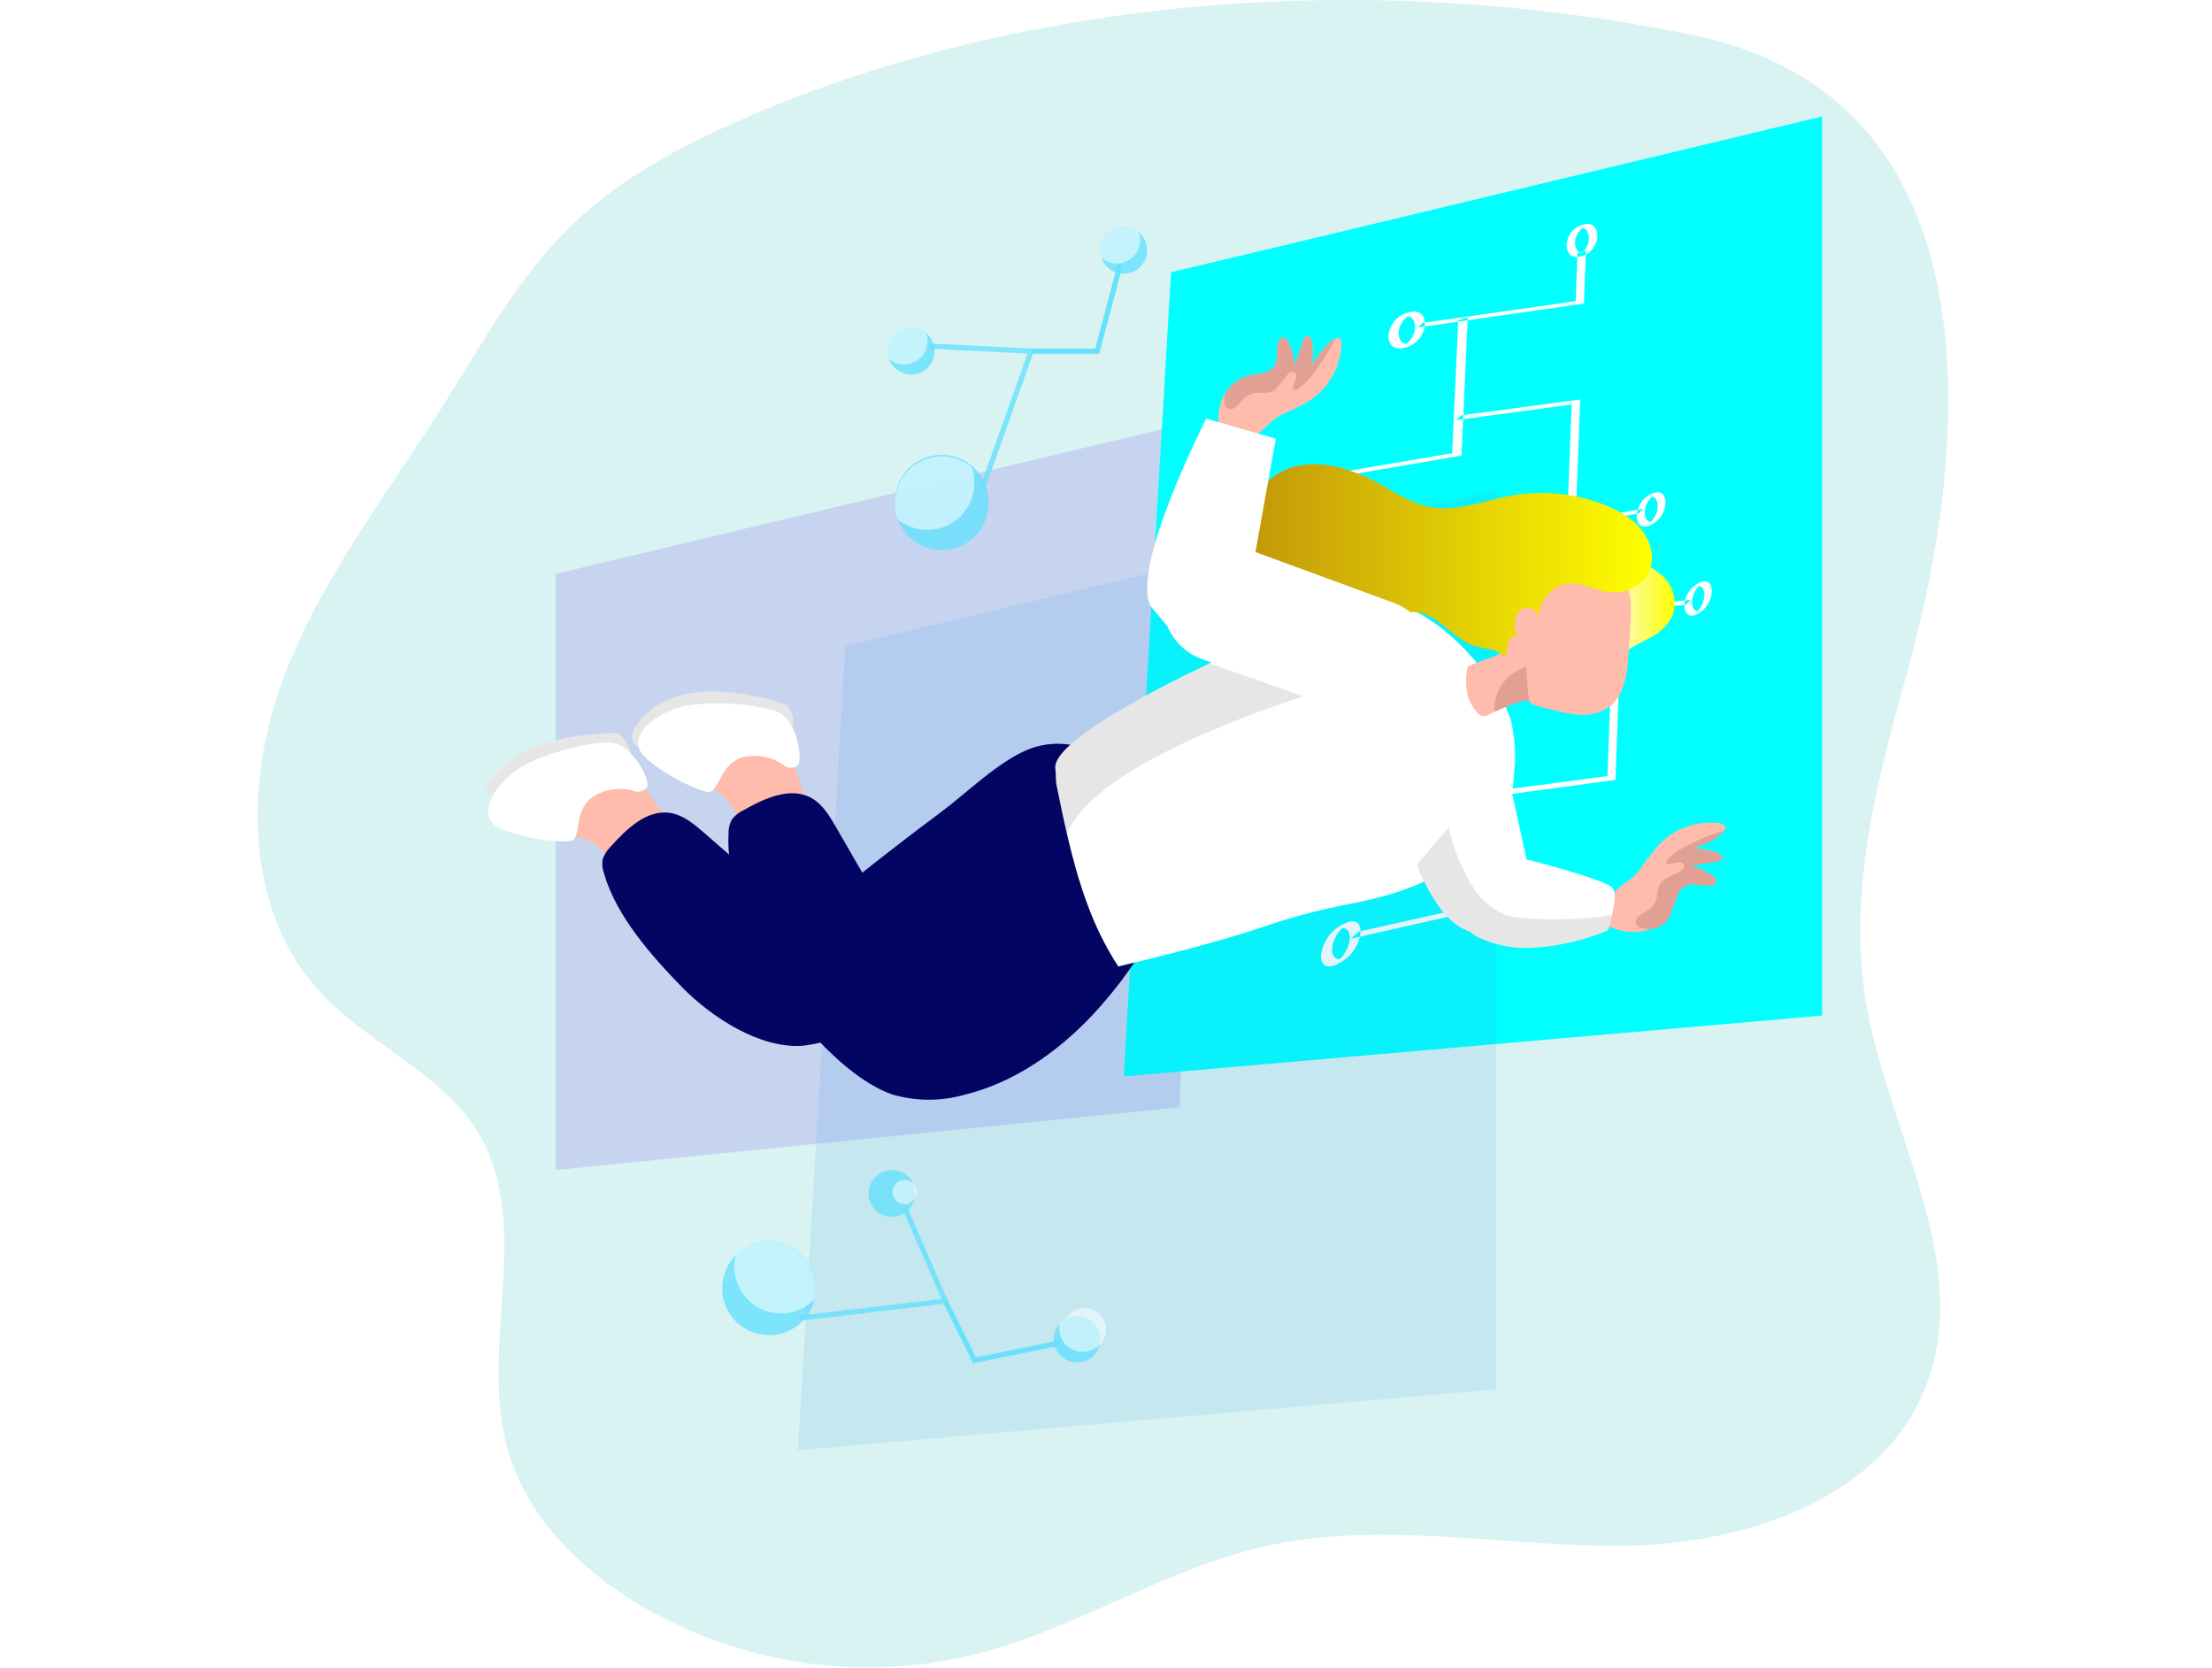
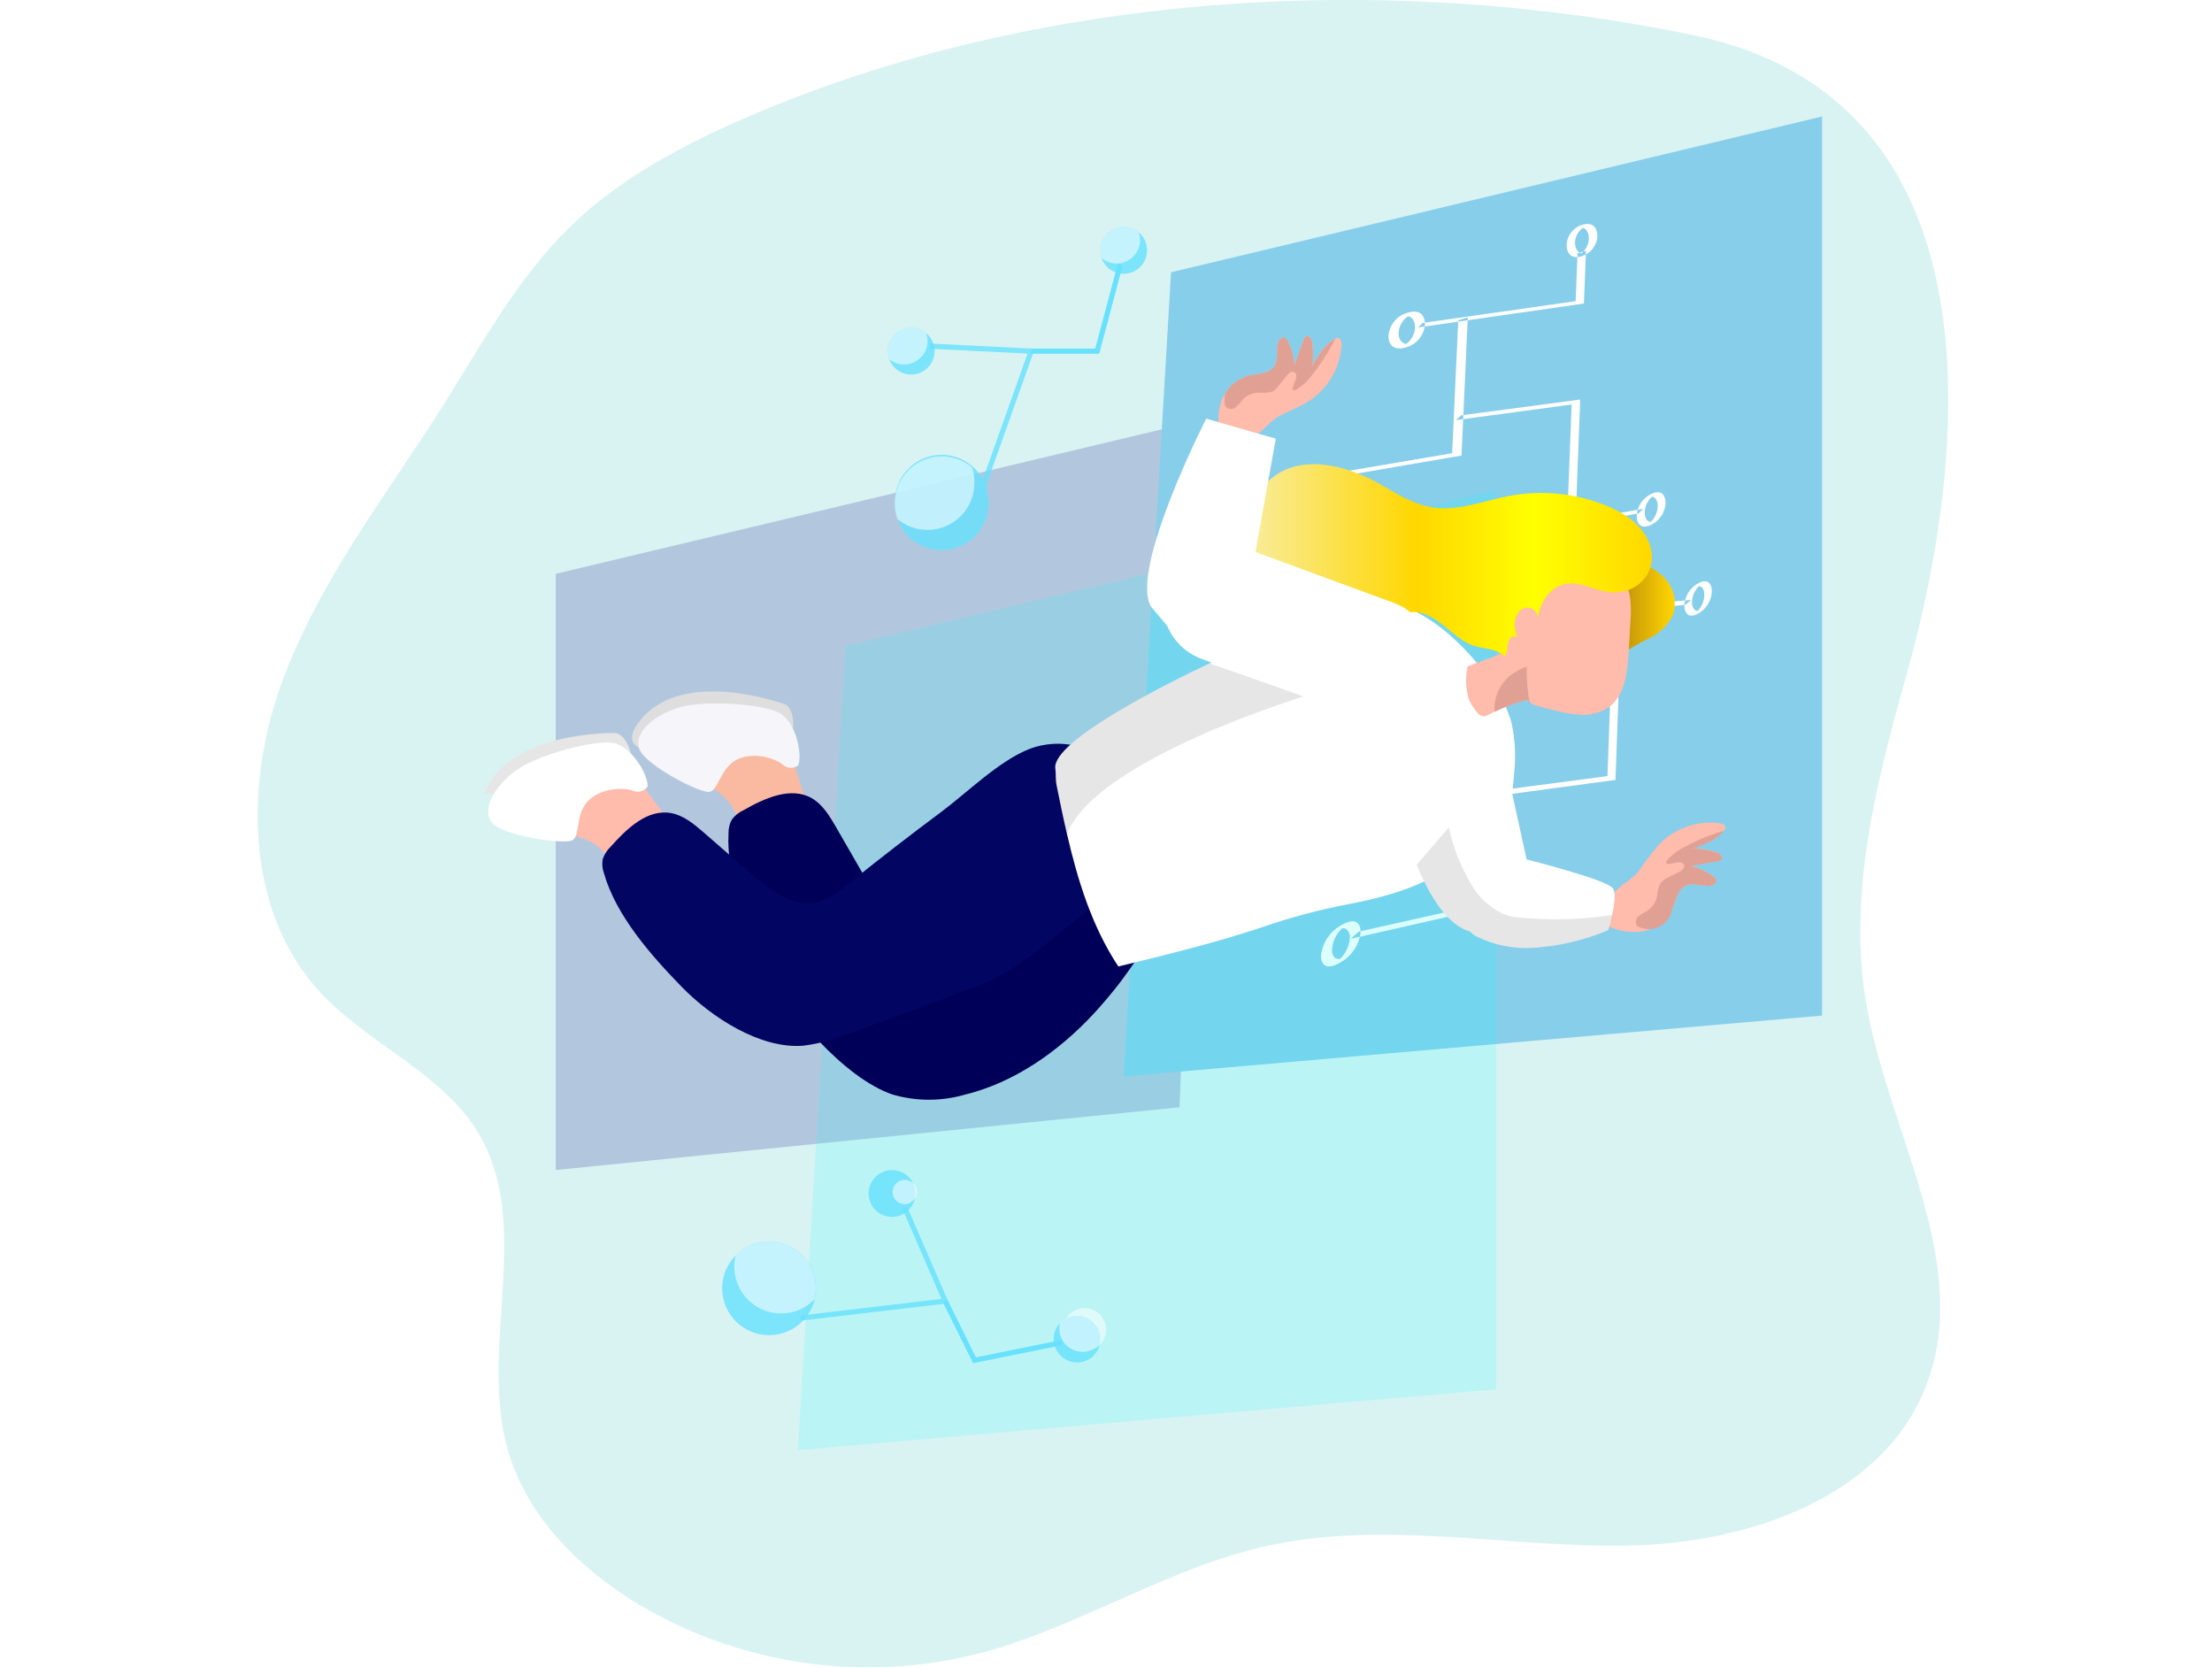
<svg xmlns="http://www.w3.org/2000/svg" style="isolation:isolate" viewBox="0 0 406 306" width="406pt" height="306pt">
  <defs>
    <clipPath id="_clipPath_KEjY4NbBACDIJxiVEqF3HNMqMSkG2ywh">
      <rect width="406" height="306" />
    </clipPath>
  </defs>
  <g clip-path="url(#_clipPath_KEjY4NbBACDIJxiVEqF3HNMqMSkG2ywh)">
    <g>
      <g>
        <g opacity="0.18">
          <animateMotion dur="64s" repeatCount="indefinite" path="M 24 4 C 15 0 8 0 4 8 C 2 12 11 16 15 8 C 18 3 40 12 24 4">

</animateMotion>
          <path d=" M 137.404 21.369 C 125.435 26.518 113.683 32.715 104.392 41.848 C 94.914 51.178 88.45 63.108 81.383 74.326 C 70.768 91.128 58.225 107.07 51.534 125.79 C 44.843 144.51 45.238 167.44 58.719 182.058 C 67.615 191.715 81.264 196.884 87.926 208.161 C 97.81 224.963 87.926 247.004 93.125 265.842 C 96.535 278.088 106.181 287.794 117.112 294.387 C 135.894 305.579 158.352 308.853 179.548 303.49 C 197.843 298.755 214.141 287.774 232.564 283.722 C 254.121 278.958 276.527 284.028 298.597 283.673 C 320.668 283.317 345.634 274.886 353.551 254.269 C 362.229 231.625 346.415 207.637 342.461 183.738 C 339.19 163.744 344.438 143.433 349.914 123.922 C 362.061 80.651 366.508 18.018 310.833 6.454 C 254.289 -5.278 190.469 -1.443 137.404 21.369 Z " fill="#2dbabe" />
        </g>
      </g>
      <g>
        <g opacity="0.18">
-           <path d=" M 101.99 105.311 L 221.406 76.846 L 216.503 203.219 L 101.99 214.734 L 101.99 105.311 L 101.99 105.311 Z " fill="#6d4ae1" />
+           <path d=" M 101.99 105.311 L 221.406 76.846 L 216.503 203.219 L 101.99 214.734 L 101.99 105.311 L 101.99 105.311 Z " fill="navy" />
        </g>
      </g>
      <g>
        <animateMotion dur="14s" repeatCount="indefinite" path="M 0 0 C 0.5 -4.5 1 -9 3 -10 C 2 -7 -1 -3.5 0 0">

</animateMotion>
-         <path d=" M 237.457 44.595 L 334.436 21.378 L 334.436 186.387 L 206.244 197.566 L 214.942 49.962 L 237.457 44.595 L 237.457 44.595 Z " fill="cyan" />
+         <path d=" M 237.457 44.595 L 334.436 21.378 L 334.436 186.387 L 206.244 197.566 L 214.942 49.962 L 237.457 44.595 L 237.457 44.595 Z " fill="skyblue" />
        <path d=" M 296.512 143.136 L 297.283 121.52 L 239.443 128.291 L 241.588 88.183 L 268.254 83.606 L 269.401 58.255 L 267.651 58.788 L 266.535 83.181 L 239.631 87.738 L 237.368 129.516 L 295.761 122.548 L 295.039 142.434 L 269.075 145.864 L 268.146 166.778 L 249.357 170.998 L 247.933 172.293 L 269.856 167.322 L 270.765 146.605 L 296.512 143.136 L 296.512 143.136 Z  M 310.369 110.105 L 276.023 113.149 L 275.529 124.831 L 277.229 124.001 L 277.654 113.89 L 309.361 111.004 L 310.369 110.105 L 310.369 110.105 Z  M 301.582 93.381 L 289.188 95.605 L 290.038 73.327 L 268.175 76.233 L 267.226 77.103 L 288.467 74.237 L 287.597 96.613 L 300.762 94.222 L 301.582 93.381 L 301.582 93.381 Z  M 290.72 55.705 L 291.096 46.028 L 289.544 46.483 L 289.198 55.27 L 261.069 59.283 L 260.288 60.093 L 290.72 55.705 L 290.72 55.705 Z  M 249.732 171.117 C 249.792 169.842 249.149 168.152 246.312 169.723 C 244.193 170.842 242.757 172.929 242.468 175.308 C 242.399 176.602 243.061 178.362 245.957 176.672 C 248.039 175.539 249.445 173.47 249.732 171.117 Z  M 244.494 174.141 C 244.63 172.708 245.284 171.373 246.332 170.385 C 246.797 170.217 247.844 170.623 247.756 172.253 C 247.62 173.656 246.997 174.968 245.996 175.96 C 245.393 176.158 244.415 175.782 244.494 174.141 Z  M 314.204 108.573 C 314.204 107.525 313.769 106.023 311.792 106.991 C 310.252 107.799 309.25 109.357 309.153 111.093 C 309.153 112.151 309.608 113.673 311.614 112.655 C 313.129 111.838 314.11 110.291 314.204 108.573 L 314.204 108.573 Z  M 310.557 110.391 C 310.608 109.329 311.06 108.326 311.822 107.584 C 312.148 107.495 312.879 107.96 312.81 109.294 C 312.77 110.348 312.344 111.35 311.614 112.111 C 311.219 112.19 310.517 111.716 310.557 110.411 L 310.557 110.391 Z  M 305.704 92.324 C 305.704 91.266 305.249 89.715 303.174 90.604 C 301.565 91.328 300.499 92.894 300.416 94.656 C 300.416 95.734 300.871 97.305 302.976 96.356 C 304.563 95.622 305.613 94.07 305.704 92.324 Z  M 301.879 94.004 C 301.921 92.921 302.394 91.9 303.193 91.167 C 303.539 91.098 304.31 91.602 304.261 92.956 C 304.224 94.025 303.77 95.036 302.996 95.773 C 302.561 95.842 301.839 95.328 301.879 94.004 Z  M 293.191 43.34 C 293.191 42.263 292.717 40.622 290.512 41.235 C 288.821 41.691 287.621 43.191 287.547 44.941 C 287.547 46.028 288.032 47.699 290.265 47.037 C 291.931 46.557 293.107 45.071 293.191 43.34 Z  M 289.089 44.526 C 289.111 43.46 289.63 42.465 290.493 41.838 C 290.858 41.838 291.669 42.431 291.619 43.815 C 291.589 44.862 291.092 45.84 290.265 46.483 C 289.85 46.483 289.089 45.86 289.089 44.526 Z  M 261.543 59.559 C 261.593 58.383 261 56.594 258.381 57.385 C 256.434 57.897 255.02 59.579 254.852 61.585 C 254.793 62.781 255.406 64.551 258.064 63.75 C 259.985 63.217 261.372 61.546 261.543 59.559 L 261.543 59.559 Z  M 256.71 61.022 C 256.796 59.829 257.417 58.739 258.4 58.057 C 258.835 58.008 259.794 58.65 259.725 60.162 C 259.645 61.34 259.052 62.424 258.104 63.127 C 257.55 63.108 256.641 62.495 256.71 61.022 Z " fill-rule="evenodd" fill="rgb(255,255,255)" />
      </g>
      <g>
        <animateMotion dur="10s" repeatCount="indefinite" path="M 0 0 C -5 -4 3.333 -2 5 -3 C 9 -5 13 0 10 0 C 6 0 5 4 0 0">

</animateMotion>
-         <path d=" M 177.66 113.178 L 274.639 89.962 L 274.639 254.97 L 146.457 266.149 L 155.155 118.545 L 177.66 113.178 L 177.66 113.178 Z " fill="#429de0" fill-opacity="0.14" />
+         <path d=" M 177.66 113.178 L 274.639 89.962 L 274.639 254.97 L 146.457 266.149 L 155.155 118.545 L 177.66 113.178 L 177.66 113.178 Z " fill="cyan" fill-opacity="0.14" />
      </g>
      <g>
        <linearGradient id="_lgradient_0" x1="0" y1="0.5" x2="1" y2="0.5" gradientTransform="matrix(11.351,0,0,17.175,296.03,102.872)" gradientUnits="userSpaceOnUse">
-           <stop offset="0%" stop-opacity="1" style="stop-color:lightgoldenrodyellow" />
-           <stop offset="100%" stop-opacity="1" style="stop-color:yellow" />
+           <stop offset="0%" stop-opacity="1" style="stop-color:darkgoldenrod" />
+           <stop offset="100%" stop-opacity="1" style="stop-color:gold" />
        </linearGradient>
        <path d=" M 305.635 106.201 C 307.289 108.024 307.816 110.605 307.008 112.931 C 306.119 114.747 304.642 116.21 302.818 117.083 C 301.007 117.946 299.26 118.937 297.589 120.048 C 297.095 118.071 298.4 115.995 298.39 113.92 C 298.39 112.062 297.401 110.381 296.64 108.672 C 296.071 107.532 295.894 106.236 296.136 104.985 C 297.362 100.547 303.915 104.165 305.635 106.201 Z " fill="url(#_lgradient_0)" />
-         <path d=" M 146.24 141.733 C 145.627 139.519 144.975 137.226 143.482 135.486 C 141.93 133.829 139.91 132.684 137.69 132.205 C 132.894 130.988 127.812 131.672 123.507 134.112 C 122.904 134.386 122.415 134.861 122.124 135.456 C 121.992 135.931 122.009 136.435 122.173 136.899 C 122.875 139.43 125.138 141.199 127.342 142.563 C 129.546 143.927 132.027 145.093 133.697 147.109 C 136.831 150.905 137.947 162.706 145.607 158.97 C 152.002 155.837 147.554 146.467 146.24 141.733 Z " fill="rgb(255,187,171)" />
-         <path d=" M 145.538 133.727 C 145.538 133.727 146.012 130.623 144.214 129.309 C 144.214 129.309 125.751 122.39 117.696 131.977 C 109.64 141.565 132.926 137.048 132.926 137.048 L 145.538 133.727 Z " fill="#e6e6e6" />
-         <path d=" M 146.517 140.438 C 145.703 141.105 144.524 141.08 143.739 140.378 C 142.326 139.153 138.303 137.908 135.299 139.39 C 132.294 140.873 131.889 144.885 130.307 145.32 C 128.726 145.755 118.565 140.507 117.369 137.532 C 116.174 134.557 119.939 131.266 124.644 129.833 C 129.349 128.399 140.952 129.151 143.601 131.177 C 146.25 133.203 147.248 138.59 146.517 140.438 Z " fill="rgb(255,255,255)" />
-         <path d=" M 205.651 180.21 C 204.079 182.256 202.419 184.233 200.66 186.14 C 194.176 193.059 186.071 198.752 176.85 200.966 C 172.587 202.15 168.079 202.12 163.833 200.877 C 155.007 197.912 144.303 185.448 140.458 177.314 C 137.038 170.069 133.282 161.026 133.717 152.891 C 133.7 152.017 133.915 151.154 134.34 150.391 C 134.895 149.662 135.622 149.081 136.455 148.701 C 140.319 146.506 145.103 144.302 148.978 146.477 C 150.954 147.613 152.249 149.719 153.406 151.725 Q 156.292 156.746 159.197 161.777 C 162.587 167.707 165.217 171.453 171.631 167.41 C 177.294 163.842 181.841 158.673 186.644 154.087 C 193.029 147.999 200.768 142.227 209.585 142.276 C 213.34 142.276 217.373 143.591 219.419 146.744 C 222.532 151.537 219.755 157.853 216.899 162.805 C 213.533 168.845 209.775 174.659 205.651 180.21 L 205.651 180.21 Z " fill="rgb(02,05,98)" />
+         <path d=" M 146.24 141.733 C 145.627 139.519 144.975 137.226 143.482 135.486 C 141.93 133.829 139.91 132.684 137.69 132.205 C 132.894 130.988 127.812 131.672 123.507 134.112 C 122.904 134.386 122.415 134.861 122.124 135.456 C 121.992 135.931 122.009 136.435 122.173 136.899 C 122.875 139.43 125.138 141.199 127.342 142.563 C 129.546 143.927 132.027 145.093 133.697 147.109 C 136.831 150.905 137.947 162.706 145.607 158.97 C 152.002 155.837 147.554 146.467 146.24 141.733 Z " fill="rgb(250,185,161)" />
+         <path d=" M 145.538 133.727 C 145.538 133.727 146.012 130.623 144.214 129.309 C 144.214 129.309 125.751 122.39 117.696 131.977 C 109.64 141.565 132.926 137.048 132.926 137.048 L 145.538 133.727 Z " fill="#dedede" style="" />
+         <path d=" M 146.517 140.438 C 145.703 141.105 144.524 141.08 143.739 140.378 C 142.326 139.153 138.303 137.908 135.299 139.39 C 132.294 140.873 131.889 144.885 130.307 145.32 C 128.726 145.755 118.565 140.507 117.369 137.532 C 116.174 134.557 119.939 131.266 124.644 129.833 C 129.349 128.399 140.952 129.151 143.601 131.177 C 146.25 133.203 147.248 138.59 146.517 140.438 Z " fill="rgb(245,245, 250)" />
+         <path d=" M 205.651 180.21 C 204.079 182.256 202.419 184.233 200.66 186.14 C 194.176 193.059 186.071 198.752 176.85 200.966 C 172.587 202.15 168.079 202.12 163.833 200.877 C 155.007 197.912 144.303 185.448 140.458 177.314 C 137.038 170.069 133.282 161.026 133.717 152.891 C 133.7 152.017 133.915 151.154 134.34 150.391 C 134.895 149.662 135.622 149.081 136.455 148.701 C 140.319 146.506 145.103 144.302 148.978 146.477 C 150.954 147.613 152.249 149.719 153.406 151.725 Q 156.292 156.746 159.197 161.777 C 162.587 167.707 165.217 171.453 171.631 167.41 C 177.294 163.842 181.841 158.673 186.644 154.087 C 193.029 147.999 200.768 142.227 209.585 142.276 C 213.34 142.276 217.373 143.591 219.419 146.744 C 222.532 151.537 219.755 157.853 216.899 162.805 C 213.533 168.845 209.775 174.659 205.651 180.21 L 205.651 180.21 Z " fill="rgb(00,00,88)" />
        <path d=" M 119.03 145.607 C 117.867 143.623 116.285 141.916 114.394 140.606 C 112.383 139.547 110.099 139.123 107.842 139.39 C 102.91 139.803 98.328 142.104 95.052 145.815 C 94.567 146.265 94.261 146.876 94.192 147.534 C 94.217 148.027 94.393 148.499 94.696 148.888 C 96.189 151.043 98.877 151.992 101.437 152.545 C 103.997 153.099 106.685 153.415 108.919 154.779 C 113.119 157.349 118.022 168.142 124.041 162.113 C 129.072 157.072 121.817 149.659 119.03 145.607 Z " fill="rgb(255,187,171)" />
        <path d=" M 115.758 138.273 C 115.758 138.273 115.195 135.19 113.07 134.527 C 113.07 134.527 93.362 133.994 88.855 145.686 C 88.855 145.686 104.886 145.528 104.886 145.528 L 115.758 138.273 Z " fill="#e6e6e6" />
        <path d=" M 118.872 144.292 C 118.32 145.191 117.195 145.552 116.223 145.142 C 114.493 144.451 110.293 144.579 107.94 146.991 C 105.588 149.402 106.497 153.297 105.133 154.176 C 103.769 155.056 92.462 153.455 90.367 151.033 C 88.272 148.612 90.753 144.273 94.736 141.377 C 98.719 138.481 109.927 135.447 113.09 136.484 C 116.253 137.522 118.961 142.316 118.872 144.292 Z " fill="rgb(255,255,255)" />
        <path d=" M 199.978 166.768 C 193.79 171.581 187.198 178.016 179.894 180.773 C 171.414 183.976 162.973 187.247 154.384 190.173 C 152.156 191.028 149.833 191.612 147.465 191.912 C 139.489 192.574 130.495 186.615 125.168 181.159 C 119.574 175.426 113.08 168.092 110.846 160.255 C 110.551 159.435 110.472 158.553 110.619 157.695 C 110.912 156.825 111.41 156.038 112.072 155.402 C 115.037 152.081 118.812 148.424 123.191 149.224 C 125.464 149.649 127.332 151.201 129.121 152.743 L 137.868 160.363 C 141.12 163.19 144.965 166.215 149.235 165.622 C 151.962 165.236 154.236 163.427 156.381 161.668 Q 164.347 155.273 172.531 149.185 C 177.472 145.528 183.284 139.667 188.997 137.433 C 194.146 135.456 201.46 136.445 203.822 141.95 C 205.858 146.744 204.425 152.941 203.15 157.764 C 202.567 159.701 201.678 165.444 199.978 166.768 Z " fill="rgb(02, 05, 98)" />
        <path d=" M 275.944 167.717 C 274.343 169.98 272.317 171.552 269.856 170.959 C 269.645 170.922 269.44 170.863 269.243 170.781 C 265.022 169.199 261.889 163.279 260.011 158.653 C 259.228 156.735 258.552 154.775 257.985 152.783 L 273.621 127.688 L 280.194 157.715 C 280.194 157.715 278.771 163.763 275.944 167.717 Z " fill="rgb(255,255,255)" />
        <path d=" M 247.34 165.967 C 241.975 167.003 236.69 168.42 231.526 170.208 C 222.908 173.074 214.072 175.228 205.265 177.373 C 200.442 170.079 197.833 161.668 195.846 153.099 C 195.154 150.134 194.532 147.099 193.929 144.115 C 193.721 143.126 193.84 142.059 193.701 141.031 C 193.01 135.931 215.04 125.009 222.008 121.748 Q 231.951 117.083 242.231 113.218 C 247.172 111.36 252.687 109.62 257.689 111.36 C 264.36 113.683 270.933 120.66 274.59 126.492 C 275.822 128.362 276.771 130.403 277.407 132.551 C 278.102 135.677 278.266 138.898 277.891 142.078 C 277.585 145.815 277.387 149.116 274.926 151.883 C 272.02 154.985 268.693 157.663 265.042 159.84 C 259.656 163.131 253.508 164.811 247.34 165.967 Z " fill="rgb(255,255,255)" />
        <g opacity="0.1">
          <path d=" M 195.846 153.099 C 195.154 150.134 194.532 147.099 193.929 144.115 C 193.721 143.126 193.84 142.059 193.701 141.031 C 193.01 135.931 215.04 125.009 222.008 121.748 L 239.315 127.816 C 239.315 127.816 200.996 139.42 195.846 153.099 Z " fill="rgb(2,2,2)" style="&#10;" />
        </g>
        <path d=" M 305.635 106.201 C 307.289 108.024 307.816 110.605 307.008 112.931 C 306.119 114.747 304.642 116.21 302.818 117.083 C 301.007 117.946 299.26 118.937 297.589 120.048 C 297.095 118.071 298.4 115.995 298.39 113.92 C 298.39 112.062 297.401 110.381 296.64 108.672 C 296.071 107.532 295.894 106.236 296.136 104.985 C 297.362 100.547 303.915 104.165 305.635 106.201 Z " fill="none" />
        <path d=" M 285.59 130.416 L 284.602 130.169 C 283.622 129.987 282.655 129.742 281.706 129.437 C 280.965 129.131 280.935 128.854 280.392 128.518 C 280.236 128.459 280.063 128.459 279.907 128.518 C 277.97 129.055 276.085 129.763 274.274 130.633 L 273.285 131.127 C 272.964 131.335 272.59 131.448 272.208 131.453 C 271.715 131.346 271.285 131.047 271.012 130.623 C 270.413 129.92 269.929 129.126 269.579 128.271 C 269.025 126.369 268.944 124.36 269.342 122.42 C 269.342 122.143 272.959 120.997 273.394 120.809 C 274.382 120.384 275.736 120.077 276.023 119.069 C 276.31 118.061 275.361 116.015 275.203 114.948 C 274.921 113.633 275.003 112.266 275.44 110.994 C 276.221 109.017 278.128 107.831 279.937 106.784 C 281.574 105.772 283.313 104.937 285.126 104.293 C 288.308 103.274 291.735 103.316 294.891 104.412 C 295.69 104.667 296.439 105.058 297.105 105.568 C 299.437 107.476 299.457 110.965 299.269 113.969 L 298.904 120.008 C 298.676 123.537 298.232 127.52 295.425 129.674 C 293.88 130.769 292.007 131.303 290.117 131.187 C 288.584 131.099 287.066 130.84 285.59 130.416 L 285.59 130.416 Z " fill="rgb(255,187,171)" />
        <linearGradient id="_lgradient_1" x1="0" y1="0.5" x2="1" y2="0.5" gradientTransform="matrix(86.39,0,0,36.693,216.814,85.193)" gradientUnits="userSpaceOnUse">
-           <stop offset="0%" stop-opacity="1" style="stop-color:darkgoldenrod" />
-           <stop offset="100%" stop-opacity="1" style="stop-color: yellow;" />
+           <stop offset="0%" stop-opacity="1" style="stop-color: currentColor;color: beige;" />
+           <stop offset="50%" stop-opacity="1" style="stop-color: currentColor;color: gold;" />
+           <stop offset="75%" stop-opacity="1" style="stop-color: currentcolor;color: yellow;" />
+           <stop offset="100%" stop-opacity="1" style="stop-color: currentcolor;color: gold;" />
        </linearGradient>
        <path d=" M 294.772 108.573 C 292.539 108.177 290.344 106.981 288.061 107.09 C 284.711 107.238 282.596 110.49 282.24 113.534 C 282.283 112.811 281.913 112.125 281.285 111.765 C 280.656 111.404 279.877 111.431 279.275 111.834 C 277.772 112.902 277.703 115.462 278.563 116.915 C 278.322 116.765 278.031 116.717 277.755 116.782 C 277.479 116.847 277.239 117.019 277.09 117.26 C 276.81 117.762 276.664 118.327 276.665 118.901 C 276.678 119.474 276.505 120.036 276.171 120.502 C 274.797 119.02 272.465 119.128 270.537 118.526 C 268.61 117.923 266.871 116.331 265.2 114.977 C 263.53 113.623 261.612 112.328 259.468 112.328 C 257.982 112.42 256.536 112.845 255.237 113.574 C 251.605 115.318 248.138 117.389 244.879 119.761 C 243.544 120.942 241.877 121.684 240.106 121.886 C 238.095 121.829 236.109 121.428 234.235 120.7 C 230.486 119.337 226.982 117.378 223.857 114.898 C 221.567 113.309 219.623 111.271 218.144 108.909 C 216.659 106.507 216.402 103.544 217.452 100.923 C 219.498 96.534 225.25 95.556 228.917 92.403 C 230.558 90.98 231.783 89.102 233.464 87.718 C 238.751 83.409 246.718 85.247 252.697 88.528 C 255.929 90.308 259.072 92.482 262.71 93.095 C 267.533 93.925 272.317 91.899 277.13 90.999 C 283.046 89.904 289.151 90.515 294.733 92.759 C 297.836 94.014 300.89 95.931 302.373 98.936 C 305.051 104.392 300.871 109.255 295.375 108.672 L 294.772 108.573 Z " fill="url(#_lgradient_1)" />
        <path d=" M 280.826 129.408 C 280.767 129.22 280.708 129.052 280.649 128.874 C 280.621 128.733 280.544 128.607 280.431 128.518 C 280.275 128.459 280.103 128.459 279.947 128.518 C 278.013 129.053 276.13 129.761 274.323 130.633 L 274.323 130.633 C 274.323 130.633 273.552 124.762 280.194 122.331 C 280.161 124.693 280.376 127.051 280.836 129.368 C 280.836 129.368 280.836 129.388 280.826 129.408 Z " fill="rgb(224,161,148)" />
        <path d=" M 313.611 162.587 C 312.178 162.587 310.646 161.915 309.351 162.587 C 307.829 163.328 307.601 165.345 306.91 166.887 C 306.116 168.565 304.697 169.867 302.956 170.514 C 302.415 170.719 301.856 170.872 301.286 170.969 C 298.866 171.274 296.414 170.763 294.318 169.516 C 294.318 169.516 296.018 164.248 296.344 163.803 C 297.461 162.31 299.497 161.5 300.712 159.938 C 301.889 158.227 303.152 156.578 304.498 154.997 C 307.36 152.019 311.459 150.565 315.558 151.073 C 316.062 151.142 316.685 151.389 316.675 151.903 C 316.647 152.111 316.553 152.305 316.408 152.456 L 316.408 152.456 C 315.024 154.137 312.869 154.937 310.814 155.678 C 312.227 155.731 313.626 155.973 314.975 156.4 C 315.568 156.578 316.289 157.141 315.963 157.675 C 315.765 157.903 315.484 158.042 315.182 158.06 L 310.329 158.91 C 311.843 159.277 313.266 159.95 314.51 160.887 C 314.73 161.024 314.9 161.229 314.994 161.47 C 315.153 162.152 314.293 162.587 313.611 162.587 Z " fill="rgb(255,187,171)" />
        <path d=" M 313.611 162.587 C 312.178 162.587 310.646 161.915 309.351 162.587 C 307.829 163.328 307.601 165.345 306.91 166.887 C 306.72 168.115 306.006 169.201 304.954 169.863 C 303.901 170.525 302.614 170.697 301.424 170.336 C 301.047 170.299 300.696 170.127 300.436 169.852 C 300.117 169.28 300.25 168.562 300.752 168.142 C 301.254 167.764 301.79 167.433 302.353 167.153 C 303.243 166.561 303.875 165.653 304.122 164.613 C 304.172 163.725 304.397 162.855 304.785 162.053 C 305.152 161.627 305.612 161.289 306.129 161.065 L 308.106 160.077 C 308.408 159.941 308.68 159.746 308.906 159.503 C 309.132 159.246 309.172 158.874 309.005 158.574 C 308.745 158.317 308.378 158.2 308.017 158.258 C 307.256 158.317 305.051 159.138 306.089 157.744 C 306.911 156.852 307.885 156.112 308.965 155.56 C 311.101 154.385 313.345 153.418 315.667 152.674 C 315.918 152.589 316.176 152.526 316.437 152.486 L 316.437 152.486 C 315.054 154.166 312.899 154.967 310.843 155.708 C 312.256 155.76 313.656 156.003 315.004 156.43 C 315.597 156.608 316.319 157.171 315.993 157.705 C 315.795 157.933 315.513 158.071 315.212 158.09 L 310.359 158.94 C 311.873 159.307 313.296 159.979 314.54 160.917 C 314.76 161.054 314.93 161.259 315.024 161.5 C 315.153 162.152 314.293 162.587 313.611 162.587 Z " fill="rgb(224,161,148)" />
        <path d=" M 234.541 63.108 C 234.274 64.521 234.679 66.152 233.819 67.308 C 232.831 68.682 230.795 68.544 229.154 68.959 C 227.339 69.442 225.789 70.626 224.845 72.25 C 224.545 72.744 224.296 73.267 224.104 73.812 C 223.38 76.139 223.446 78.641 224.292 80.928 C 224.292 80.928 229.777 80.187 230.281 79.94 C 231.951 79.099 233.108 77.241 234.857 76.322 C 236.607 75.403 238.692 74.642 240.432 73.485 C 243.87 71.185 246.021 67.397 246.233 63.266 C 246.233 62.752 246.125 62.09 245.611 62.02 C 245.401 62.009 245.194 62.064 245.018 62.178 L 245.018 62.178 C 243.12 63.236 241.944 65.213 240.857 67.12 C 241.044 65.72 241.044 64.301 240.857 62.9 C 240.778 62.277 240.362 61.467 239.769 61.694 C 239.493 61.803 239.364 62.119 239.256 62.396 L 237.585 67.061 C 237.49 65.499 237.069 63.974 236.35 62.584 C 236.25 62.342 236.077 62.138 235.856 62.001 C 235.253 61.694 234.66 62.455 234.541 63.108 Z " fill="rgb(255,187,171)" />
        <path d=" M 234.541 63.108 C 234.274 64.521 234.679 66.152 233.819 67.308 C 232.831 68.682 230.795 68.544 229.154 68.959 C 227.339 69.442 225.789 70.626 224.845 72.25 C 224.761 72.746 224.731 73.25 224.756 73.752 C 224.745 74.108 224.857 74.457 225.072 74.741 C 225.572 75.161 226.302 75.161 226.802 74.741 C 227.275 74.32 227.706 73.853 228.087 73.347 C 228.827 72.573 229.834 72.11 230.904 72.052 C 231.788 72.163 232.685 72.096 233.543 71.855 C 234.024 71.566 234.436 71.175 234.749 70.708 L 236.112 69.038 C 236.296 68.757 236.539 68.521 236.824 68.346 C 237.113 68.166 237.485 68.194 237.743 68.415 C 237.964 68.726 238.012 69.128 237.872 69.483 C 237.684 70.214 236.478 72.28 238.04 71.459 C 239.048 70.812 239.934 69.992 240.659 69.038 C 242.196 67.145 243.543 65.105 244.682 62.949 C 244.814 62.72 244.923 62.479 245.008 62.228 L 245.008 62.228 C 243.11 63.285 241.934 65.262 240.847 67.17 C 241.035 65.769 241.035 64.35 240.847 62.949 C 240.768 62.327 240.353 61.516 239.76 61.744 C 239.483 61.852 239.354 62.169 239.246 62.445 L 237.585 67.061 C 237.49 65.499 237.069 63.974 236.35 62.584 C 236.25 62.342 236.077 62.138 235.856 62.001 C 235.253 61.694 234.66 62.455 234.541 63.108 Z " fill="rgb(224,161,148)" />
        <path d=" M 295.178 170.712 C 290.674 172.612 285.875 173.715 280.994 173.973 C 277.51 174.126 274.043 173.387 270.923 171.828 C 270.514 171.619 270.151 171.33 269.856 170.978 C 269.341 170.401 269.026 169.673 268.956 168.903 C 268.643 166.667 269.037 164.39 270.083 162.39 C 272.989 157.27 280.224 157.734 280.224 157.734 C 280.224 157.734 295.049 161.48 296.037 163.032 C 296.631 163.882 296.304 166.086 295.899 167.924 C 295.583 169.437 295.178 170.712 295.178 170.712 Z " fill="rgb(255,255,255)" />
        <path d=" M 294.772 108.573 C 292.539 108.177 290.344 106.981 288.061 107.09 C 284.711 107.238 282.596 110.49 282.24 113.534 C 282.283 112.811 281.913 112.125 281.285 111.765 C 280.656 111.404 279.877 111.431 279.275 111.834 C 277.772 112.902 277.703 115.462 278.563 116.915 C 278.322 116.765 278.031 116.717 277.755 116.782 C 277.479 116.847 277.239 117.019 277.09 117.26 C 276.81 117.762 276.664 118.327 276.665 118.901 C 276.678 119.474 276.505 120.036 276.171 120.502 C 274.797 119.02 272.465 119.128 270.537 118.526 C 268.61 117.923 266.871 116.331 265.2 114.977 C 263.53 113.623 261.612 112.328 259.468 112.328 C 257.982 112.42 256.536 112.845 255.237 113.574 C 251.605 115.318 248.138 117.389 244.879 119.761 C 243.544 120.942 241.877 121.684 240.106 121.886 C 238.095 121.829 236.109 121.428 234.235 120.7 C 230.486 119.337 226.982 117.378 223.857 114.898 C 221.567 113.309 219.623 111.271 218.144 108.909 C 216.659 106.507 216.402 103.544 217.452 100.923 C 219.498 96.534 225.25 95.556 228.917 92.403 C 230.558 90.98 231.783 89.102 233.464 87.718 C 238.751 83.409 246.718 85.247 252.697 88.528 C 255.929 90.308 259.072 92.482 262.71 93.095 C 267.533 93.925 272.317 91.899 277.13 90.999 C 283.046 89.904 289.151 90.515 294.733 92.759 C 297.836 94.014 300.89 95.931 302.373 98.936 C 305.051 104.392 300.871 109.255 295.375 108.672 L 294.772 108.573 Z " fill="none" />
        <path d=" M 262.287 124.636 L 262.287 124.636 C 260.212 130.287 253.939 133.189 248.289 131.114 L 220.558 120.927 C 214.908 118.851 212.005 112.579 214.081 106.929 L 214.081 106.929 C 216.157 101.278 222.429 98.376 228.08 100.451 L 255.81 110.638 C 261.461 112.713 264.363 118.986 262.287 124.636 Z " fill="rgb(255,255,255)" />
        <path d=" M 229.787 104.945 L 234.165 80.513 L 221.396 76.836 C 221.396 76.836 207.252 104.51 211.265 111.34 C 211.265 111.34 218.46 119.88 218.46 119.88 C 218.46 119.88 229.006 118.862 229.787 104.945 Z " fill="rgb(255,255,255)" />
        <g opacity="0.1">
          <path d=" M 295.178 170.712 C 290.674 172.612 285.875 173.715 280.994 173.973 C 277.51 174.126 274.043 173.387 270.923 171.828 C 270.514 171.619 270.151 171.33 269.856 170.978 C 269.645 170.942 269.44 170.883 269.243 170.801 C 265.022 169.219 261.889 163.299 260.011 158.673 L 260.09 158.614 L 265.922 151.844 C 266.723 155.563 268.129 159.125 270.083 162.39 C 271.429 164.741 273.479 166.611 275.944 167.737 C 276.619 168.024 277.331 168.217 278.059 168.31 C 284.007 168.964 290.015 168.835 295.929 167.924 C 295.583 169.437 295.178 170.712 295.178 170.712 Z " fill="rgb(2,2,2)" />
        </g>
        <animateMotion dur="14s" repeatCount="indefinite" path="M 0 0 C 0.5 -4.5 1 -9 3 -10 C 5 -11 7 -4 4 -6 A 1 1 0 0 0 0 0">

</animateMotion>
      </g>
      <g>
        <animateMotion dur="7s" repeatCount="indefinite" path="M 0 0 C 0.5 -4.5 1 -9 3 -10 C 2 -7 -1 -3.5 0 0">

</animateMotion>
        <g opacity="0.82">
          <path d=" M 181.446 92.373 C 181.451 96.568 178.43 100.154 174.295 100.861 C 170.161 101.567 166.12 99.188 164.732 95.23 C 164.402 94.314 164.235 93.347 164.238 92.373 C 164.132 89.23 165.748 86.279 168.454 84.675 C 171.159 83.072 174.524 83.072 177.23 84.675 C 179.936 86.279 181.552 89.23 181.446 92.373 L 181.446 92.373 Z " fill="rgb(104,225,253)" />
        </g>
        <g opacity="0.55">
          <path d=" M 178.846 88.637 C 178.849 90.919 177.944 93.109 176.331 94.724 C 174.718 96.339 172.53 97.246 170.247 97.246 C 168.232 97.265 166.277 96.564 164.732 95.269 C 164.402 94.353 164.235 93.386 164.238 92.413 C 164.216 89.054 166.149 85.99 169.189 84.563 C 172.23 83.136 175.822 83.608 178.392 85.771 C 178.704 86.694 178.857 87.663 178.846 88.637 L 178.846 88.637 Z " fill="rgb(255,255,255)" />
        </g>
        <g opacity="0.82">
          <path d=" M 171.542 64.442 C 171.54 66.535 170.032 68.322 167.97 68.676 C 165.907 69.03 163.89 67.847 163.19 65.875 C 163.022 65.416 162.938 64.931 162.943 64.442 C 162.943 62.067 164.868 60.142 167.243 60.142 C 168.25 60.132 169.229 60.483 170 61.131 C 170.982 61.95 171.547 63.164 171.542 64.442 Z " fill="rgb(104,225,253)" />
        </g>
        <g opacity="0.55">
          <path d=" M 170.247 62.584 C 170.247 64.958 168.322 66.883 165.948 66.883 C 164.94 66.893 163.962 66.543 163.19 65.895 C 163.022 65.436 162.938 64.95 162.943 64.462 C 162.938 63.318 163.389 62.219 164.196 61.409 C 165.002 60.598 166.099 60.142 167.243 60.142 C 168.25 60.132 169.229 60.483 170 61.131 C 170.166 61.597 170.25 62.089 170.247 62.584 Z " fill="rgb(255,255,255)" />
        </g>
        <g opacity="0.82">
          <path d=" M 210.543 45.93 C 210.551 48.031 209.037 49.83 206.965 50.183 C 204.893 50.536 202.87 49.339 202.182 47.353 C 202.022 46.895 201.942 46.414 201.944 45.93 C 201.944 43.554 203.868 41.626 206.244 41.62 C 207.251 41.612 208.229 41.962 209.001 42.609 C 209.984 43.431 210.549 44.649 210.543 45.93 Z " fill="rgb(104,225,253)" />
        </g>
        <g opacity="0.55">
          <path d=" M 209.249 44.062 C 209.249 45.734 208.28 47.254 206.764 47.96 C 205.249 48.666 203.461 48.429 202.182 47.353 C 202.022 46.895 201.942 46.414 201.944 45.93 C 201.944 43.554 203.868 41.626 206.244 41.62 C 207.251 41.612 208.229 41.962 209.001 42.609 C 209.167 43.075 209.251 43.567 209.249 44.062 L 209.249 44.062 Z " fill="rgb(255,255,255)" />
        </g>
        <g opacity="0.82">
          <path d=" M 180.754 89.774 L 179.864 89.448 L 188.601 64.897 L 170.643 63.997 L 170.692 63.048 L 189.926 64.007 L 180.754 89.774 L 180.754 89.774 Z " fill="rgb(104,225,253)" />
        </g>
        <path d=" M 201.757 64.926 L 189.264 64.926 L 189.264 63.977 L 201.025 63.977 L 205.147 48.46 L 206.066 48.707 L 201.757 64.926 L 201.757 64.926 Z " fill="rgb(104,225,253)" />
      </g>
      <g>
        <animateMotion dur="3.5s" repeatCount="indefinite" path="M 0 0 C 0.5 -4.5 1 -9 3 -10 C 2 -7 -1 -3.5 0 0">

</animateMotion>
        <g opacity="0.82">
          <path d=" M 144.985 244.148 C 141.864 245.695 138.118 245.21 135.496 242.918 C 132.873 240.626 131.889 236.979 133.004 233.679 C 134.119 230.379 137.113 228.077 140.589 227.845 C 144.064 227.614 147.336 229.5 148.879 232.623 C 149.782 234.428 150.014 236.495 149.531 238.455 C 148.933 240.932 147.268 243.016 144.985 244.148 L 144.985 244.148 Z " fill="rgb(104,225,253)" />
        </g>
        <g opacity="0.55">
          <path d=" M 147.179 240.165 C 144.185 241.645 140.604 241.257 137.996 239.17 C 135.388 237.083 134.225 233.675 135.012 230.429 C 136.958 228.439 139.748 227.516 142.497 227.952 C 145.246 228.388 147.614 230.129 148.849 232.623 C 149.753 234.428 149.984 236.495 149.501 238.455 C 148.831 239.154 148.046 239.732 147.179 240.165 L 147.179 240.165 Z " fill="rgb(255,255,255)" />
        </g>
        <g opacity="0.82">
          <path d=" M 165.632 222.888 C 163.826 223.781 161.641 223.301 160.377 221.732 C 159.113 220.162 159.108 217.926 160.366 216.351 C 161.623 214.777 163.805 214.287 165.615 215.173 C 167.425 216.058 168.377 218.082 167.905 220.041 C 167.606 221.28 166.774 222.323 165.632 222.888 Z " fill="rgb(104,225,253)" />
        </g>
        <g opacity="0.55">
          <path d=" M 166.729 220.901 C 165.686 221.223 164.564 220.744 164.074 219.769 C 163.585 218.793 163.871 217.607 164.752 216.963 C 165.633 216.319 166.85 216.406 167.631 217.168 C 168.412 217.931 168.528 219.145 167.905 220.041 C 167.563 220.39 167.165 220.681 166.729 220.901 Z " fill="rgb(255,255,255)" />
        </g>
        <g opacity="0.82">
          <path d=" M 199.523 249.633 C 197.649 250.517 195.412 249.938 194.201 248.258 C 192.99 246.577 193.15 244.271 194.581 242.774 C 194.926 242.431 195.323 242.144 195.757 241.924 C 197.886 240.87 200.466 241.742 201.519 243.871 C 202.573 246 201.701 248.58 199.572 249.633 L 199.523 249.633 Z " fill="rgb(104,225,253)" />
        </g>
        <g opacity="0.55">
          <path d=" M 200.62 247.647 C 199.122 248.391 197.328 248.198 196.021 247.152 C 194.715 246.107 194.134 244.399 194.532 242.774 C 194.877 242.431 195.274 242.144 195.708 241.924 C 196.611 240.488 198.329 239.789 199.978 240.185 C 201.627 240.582 202.84 241.986 202.992 243.675 C 203.144 245.364 202.201 246.962 200.65 247.647 L 200.62 247.647 Z " fill="rgb(255,255,255)" />
        </g>
        <g opacity="0.82">
          <path d=" M 147.021 242.369 L 146.912 241.43 L 172.797 238.385 L 165.642 221.88 L 166.511 221.504 L 174.181 239.176 L 147.021 242.369 L 147.021 242.369 Z " fill="rgb(104,225,253)" />
        </g>
        <path d=" M 178.599 250.177 L 173.064 238.988 L 173.914 238.563 L 179.123 249.109 L 194.858 245.917 L 195.046 246.856 L 178.599 250.177 L 178.599 250.177 Z " fill="rgb(104,225,253)" />
      </g>
    </g>
  </g>
</svg>
